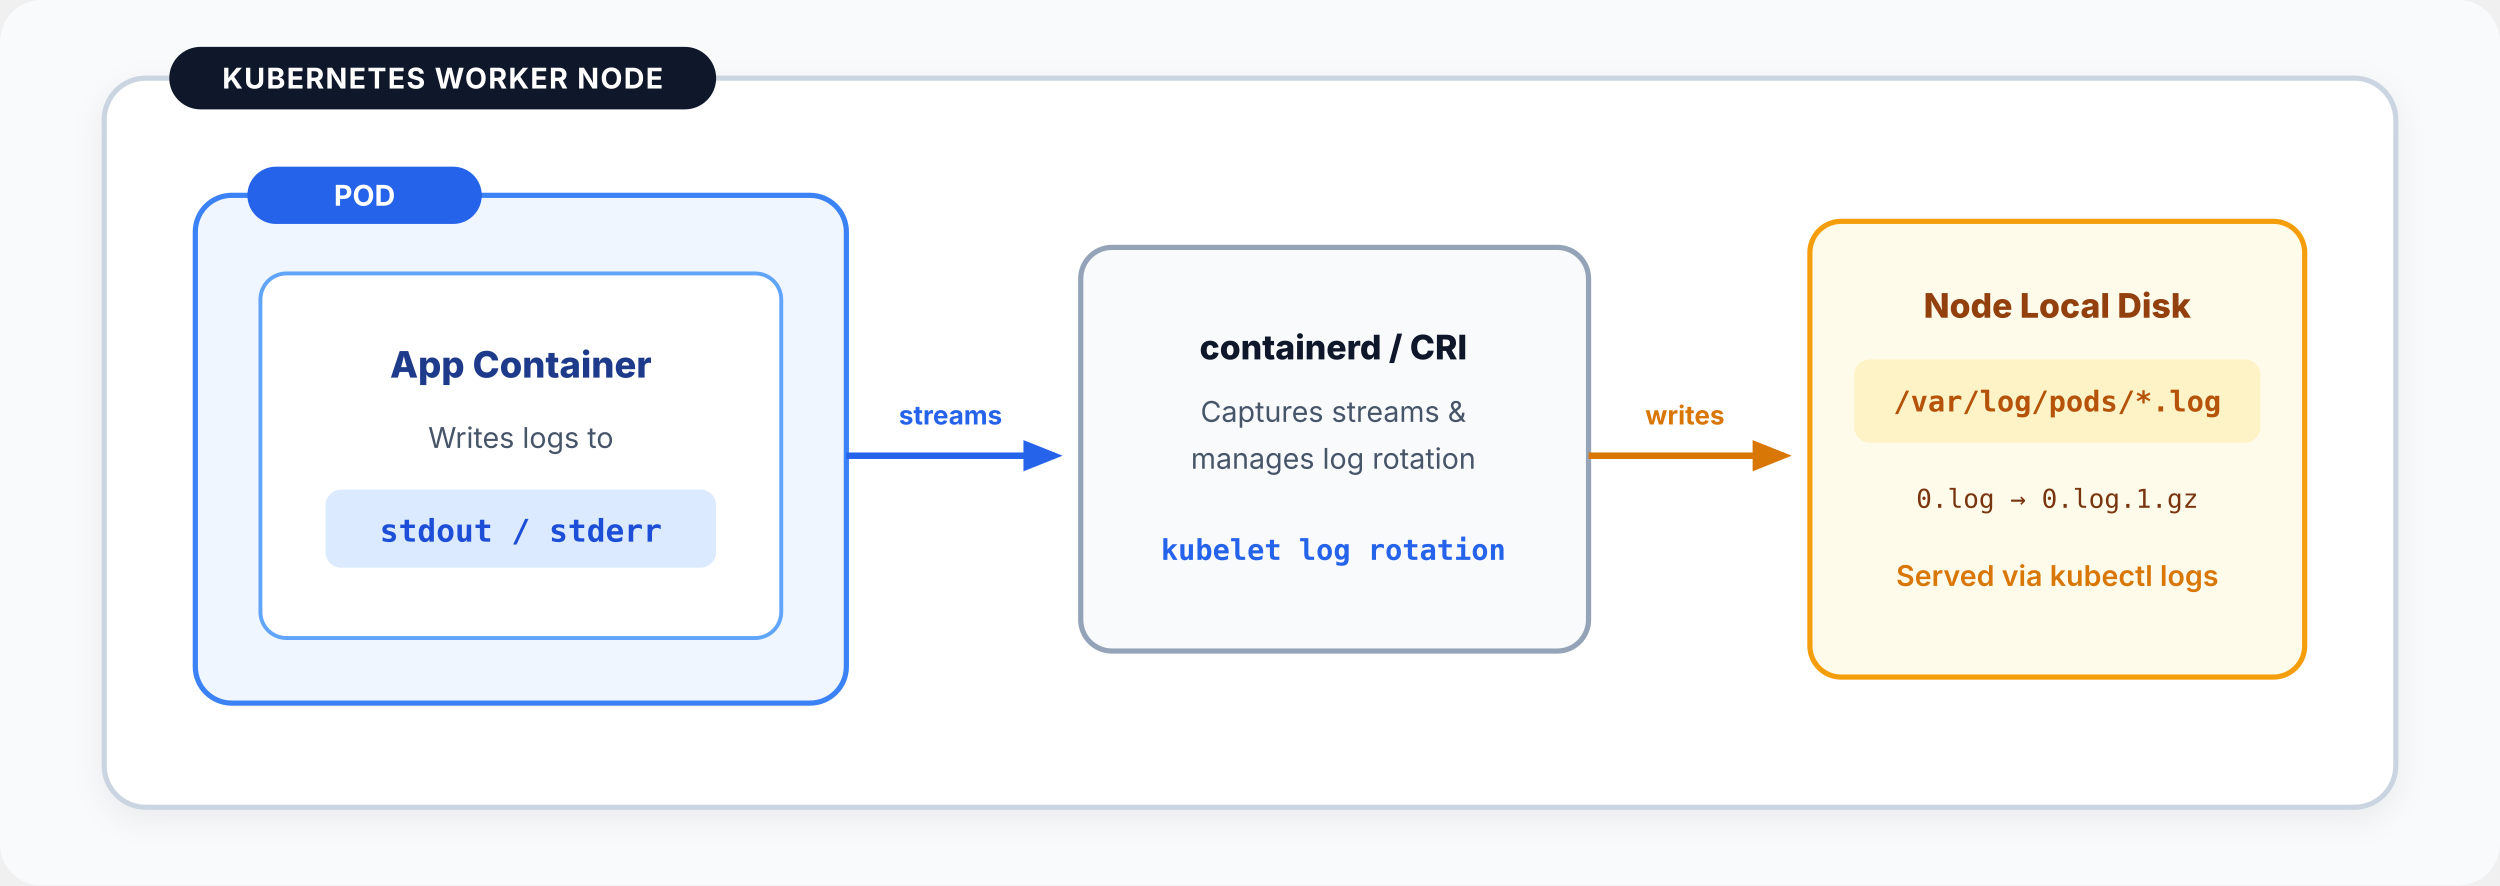
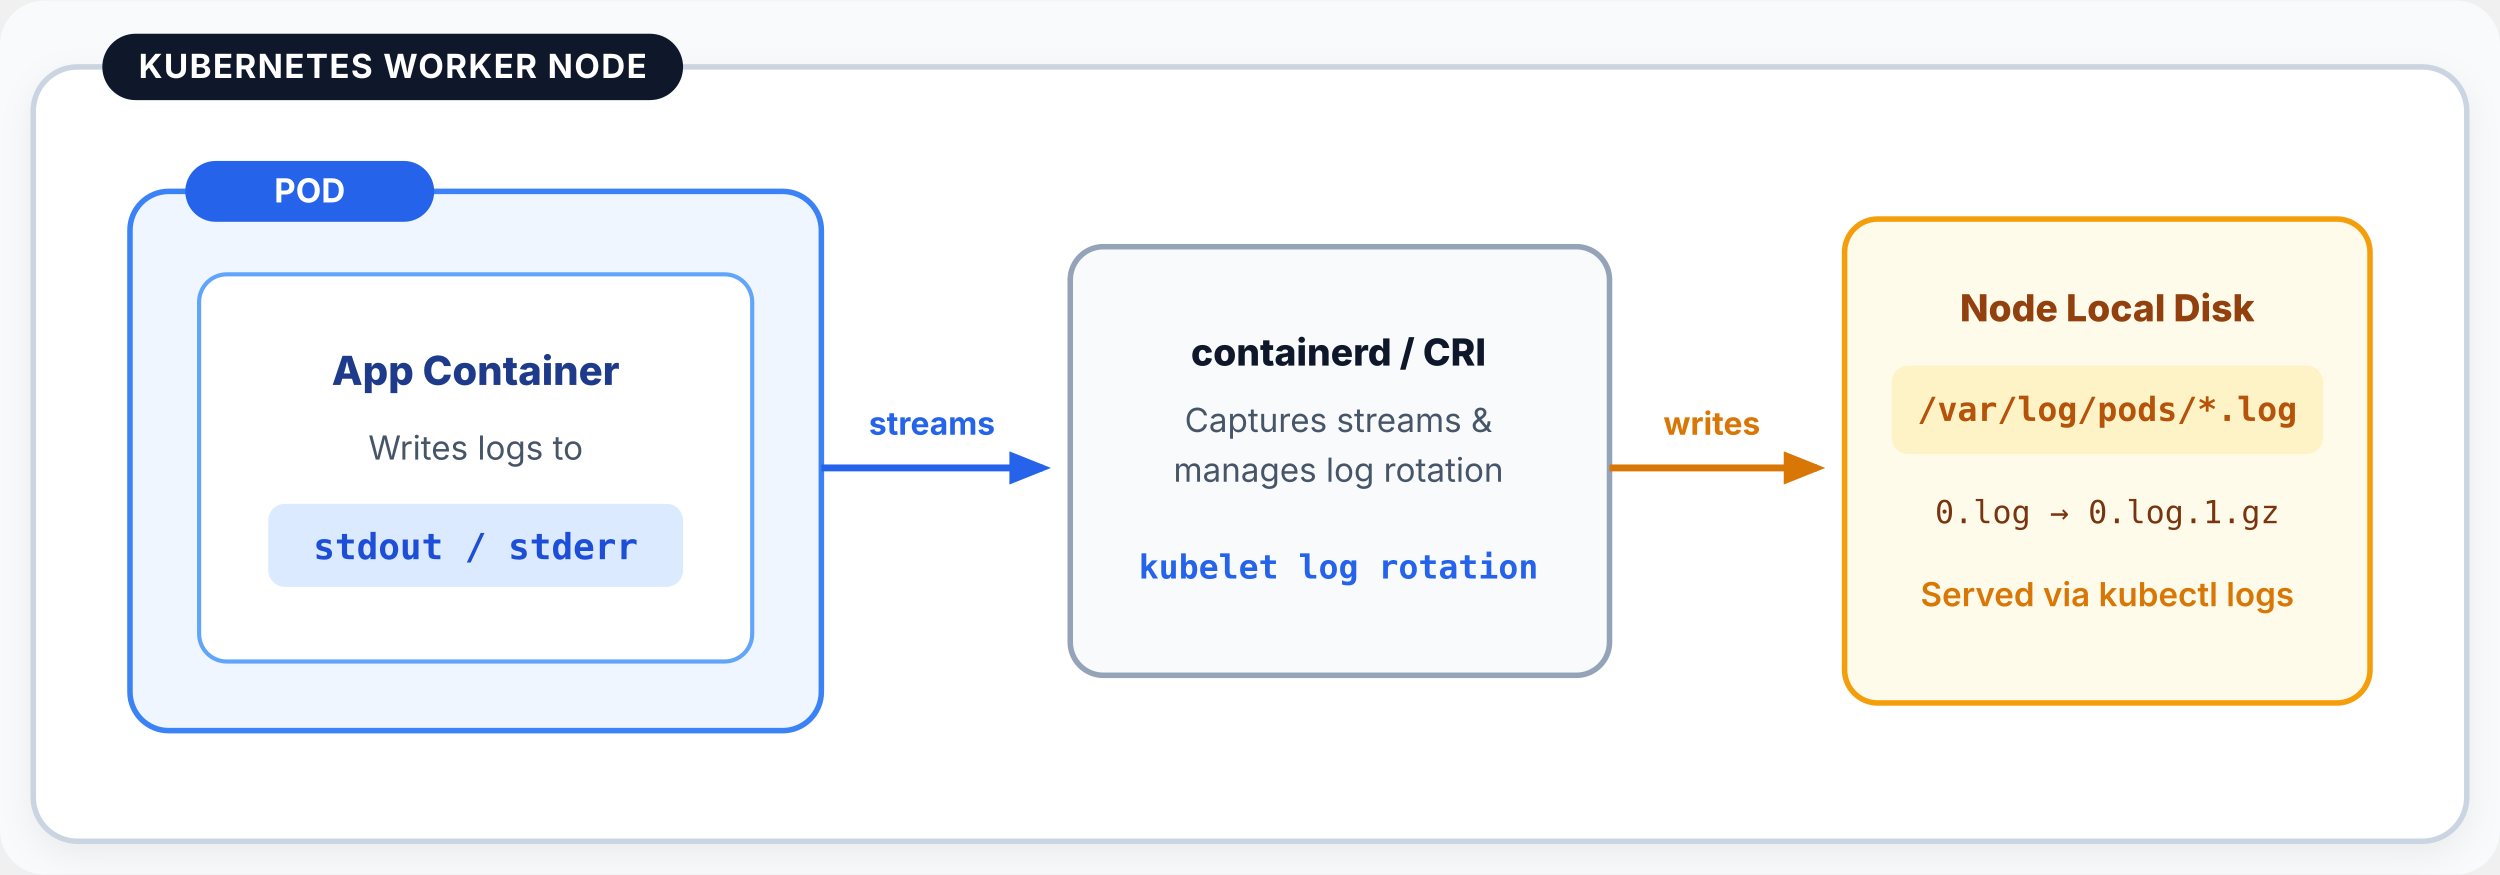
- <svg xmlns="http://www.w3.org/2000/svg" viewBox="0 0 960 340" font-family="'Inter', -apple-system, BlinkMacSystemFont, sans-serif">
+ <svg xmlns="http://www.w3.org/2000/svg" viewBox="28 6 904 316" width="1120" height="392" font-family="'Inter', -apple-system, BlinkMacSystemFont, sans-serif">
  <defs>
    <filter id="shadow" x="-5%" y="-5%" width="110%" height="115%">
      <feDropShadow dx="0" dy="4" stdDeviation="6" flood-color="#0f172a" flood-opacity="0.06" />
    </filter>
    <marker id="arrowBlue" viewBox="0 0 10 10" refX="8" refY="5" markerWidth="6" markerHeight="6" orient="auto-start-reverse">
      <path d="M 0 1 L 10 5 L 0 9 z" fill="#2563eb" />
    </marker>
    <marker id="arrowAmber" viewBox="0 0 10 10" refX="8" refY="5" markerWidth="6" markerHeight="6" orient="auto-start-reverse">
      <path d="M 0 1 L 10 5 L 0 9 z" fill="#d97706" />
    </marker>
  </defs>
-   <rect width="960" height="340" rx="16" fill="#f8fafc" />
+   <rect x="28" y="6" width="904" height="316" rx="16" fill="#f8fafc" />
  <rect x="40" y="30" width="880" height="280" rx="16" fill="#ffffff" stroke="#cbd5e1" stroke-width="2" filter="url(#shadow)" />
  <rect x="65" y="18" width="210" height="24" rx="12" fill="#0f172a" />
-   <text x="170" y="34" text-anchor="middle" font-size="11" font-weight="700" fill="#ffffff" letter-spacing="0.5">KUBERNETES WORKER NODE</text>
+   <text x="170" y="34" text-anchor="middle" font-size="12" font-weight="700" fill="#ffffff" letter-spacing="0.5">KUBERNETES WORKER NODE</text>
  <rect x="75" y="75" width="250" height="195" rx="14" fill="#eff6ff" stroke="#3b82f6" stroke-width="2" />
  <rect x="95" y="64" width="90" height="22" rx="11" fill="#2563eb" />
-   <text x="140" y="79" text-anchor="middle" font-size="11" font-weight="700" fill="#ffffff">POD</text>
+   <text x="140" y="79" text-anchor="middle" font-size="12" font-weight="700" fill="#ffffff">POD</text>
  <rect x="100" y="105" width="200" height="140" rx="10" fill="#ffffff" stroke="#60a5fa" stroke-width="1.5" />
-   <text x="200" y="145" text-anchor="middle" font-size="14" font-weight="800" fill="#1e3a8a">App Container</text>
-   <text x="200" y="172" text-anchor="middle" font-size="11" fill="#475569">Writes logs to</text>
+   <text x="200" y="145" text-anchor="middle" font-size="14.5" font-weight="800" fill="#1e3a8a">App Container</text>
+   <text x="200" y="172" text-anchor="middle" font-size="12" fill="#475569">Writes logs to</text>
  <rect x="125" y="188" width="150" height="30" rx="6" fill="#dbeafe" />
-   <text x="200" y="208" text-anchor="middle" font-family="'JetBrains Mono', monospace" font-size="12" font-weight="700" fill="#1d4ed8">stdout / stderr</text>
+   <text x="200" y="208" text-anchor="middle" font-family="'JetBrains Mono', monospace" font-size="13" font-weight="700" fill="#1d4ed8">stdout / stderr</text>
  <line x1="325" y1="175" x2="405" y2="175" stroke="#2563eb" stroke-width="2.5" marker-end="url(#arrowBlue)" />
-   <text x="365" y="163" text-anchor="middle" font-size="10" font-weight="700" fill="#2563eb">streams</text>
+   <text x="365" y="163" text-anchor="middle" font-size="11.5" font-weight="700" fill="#2563eb">streams</text>
  <rect x="415" y="95" width="195" height="155" rx="12" fill="#f8fafc" stroke="#94a3b8" stroke-width="2" />
-   <text x="512" y="138" text-anchor="middle" font-size="13" font-weight="800" fill="#0f172a">containerd / CRI</text>
-   <text x="512" y="162" text-anchor="middle" font-size="11" fill="#475569">Captures streams &amp;</text>
-   <text x="512" y="180" text-anchor="middle" font-size="11" fill="#475569">manages log rotation</text>
-   <text x="512" y="215" text-anchor="middle" font-family="'JetBrains Mono', monospace" font-size="11" font-weight="700" fill="#2563eb">kubelet log rotation</text>
+   <text x="512" y="138" text-anchor="middle" font-size="13.5" font-weight="800" fill="#0f172a">containerd / CRI</text>
+   <text x="512" y="162" text-anchor="middle" font-size="12" fill="#475569">Captures streams &amp;</text>
+   <text x="512" y="180" text-anchor="middle" font-size="12" fill="#475569">manages log rotation</text>
+   <text x="512" y="215" text-anchor="middle" font-family="'JetBrains Mono', monospace" font-size="12" font-weight="700" fill="#2563eb">kubelet log rotation</text>
  <line x1="610" y1="175" x2="685" y2="175" stroke="#d97706" stroke-width="2.5" marker-end="url(#arrowAmber)" />
-   <text x="647" y="163" text-anchor="middle" font-size="10" font-weight="700" fill="#d97706">writes</text>
+   <text x="647" y="163" text-anchor="middle" font-size="11.5" font-weight="700" fill="#d97706">writes</text>
  <rect x="695" y="85" width="190" height="175" rx="12" fill="#fffbeb" stroke="#f59e0b" stroke-width="2" />
-   <text x="790" y="122" text-anchor="middle" font-size="13" font-weight="800" fill="#92400e">Node Local Disk</text>
+   <text x="790" y="122" text-anchor="middle" font-size="13.5" font-weight="800" fill="#92400e">Node Local Disk</text>
  <rect x="712" y="138" width="156" height="32" rx="6" fill="#fef3c7" />
-   <text x="790" y="158" text-anchor="middle" font-family="'JetBrains Mono', monospace" font-size="11" font-weight="700" fill="#b45309">/var/log/pods/*.log</text>
-   <text x="790" y="195" text-anchor="middle" font-family="'JetBrains Mono', monospace" font-size="10" fill="#78350f">0.log → 0.log.1.gz</text>
-   <text x="790" y="225" text-anchor="middle" font-size="11" font-weight="600" fill="#d97706">Served via kubectl logs</text>
+   <text x="790" y="158" text-anchor="middle" font-family="'JetBrains Mono', monospace" font-size="12" font-weight="700" fill="#b45309">/var/log/pods/*.log</text>
+   <text x="790" y="195" text-anchor="middle" font-family="'JetBrains Mono', monospace" font-size="11.5" fill="#78350f">0.log → 0.log.1.gz</text>
+   <text x="790" y="225" text-anchor="middle" font-size="12" font-weight="600" fill="#d97706">Served via kubectl logs</text>
</svg>
